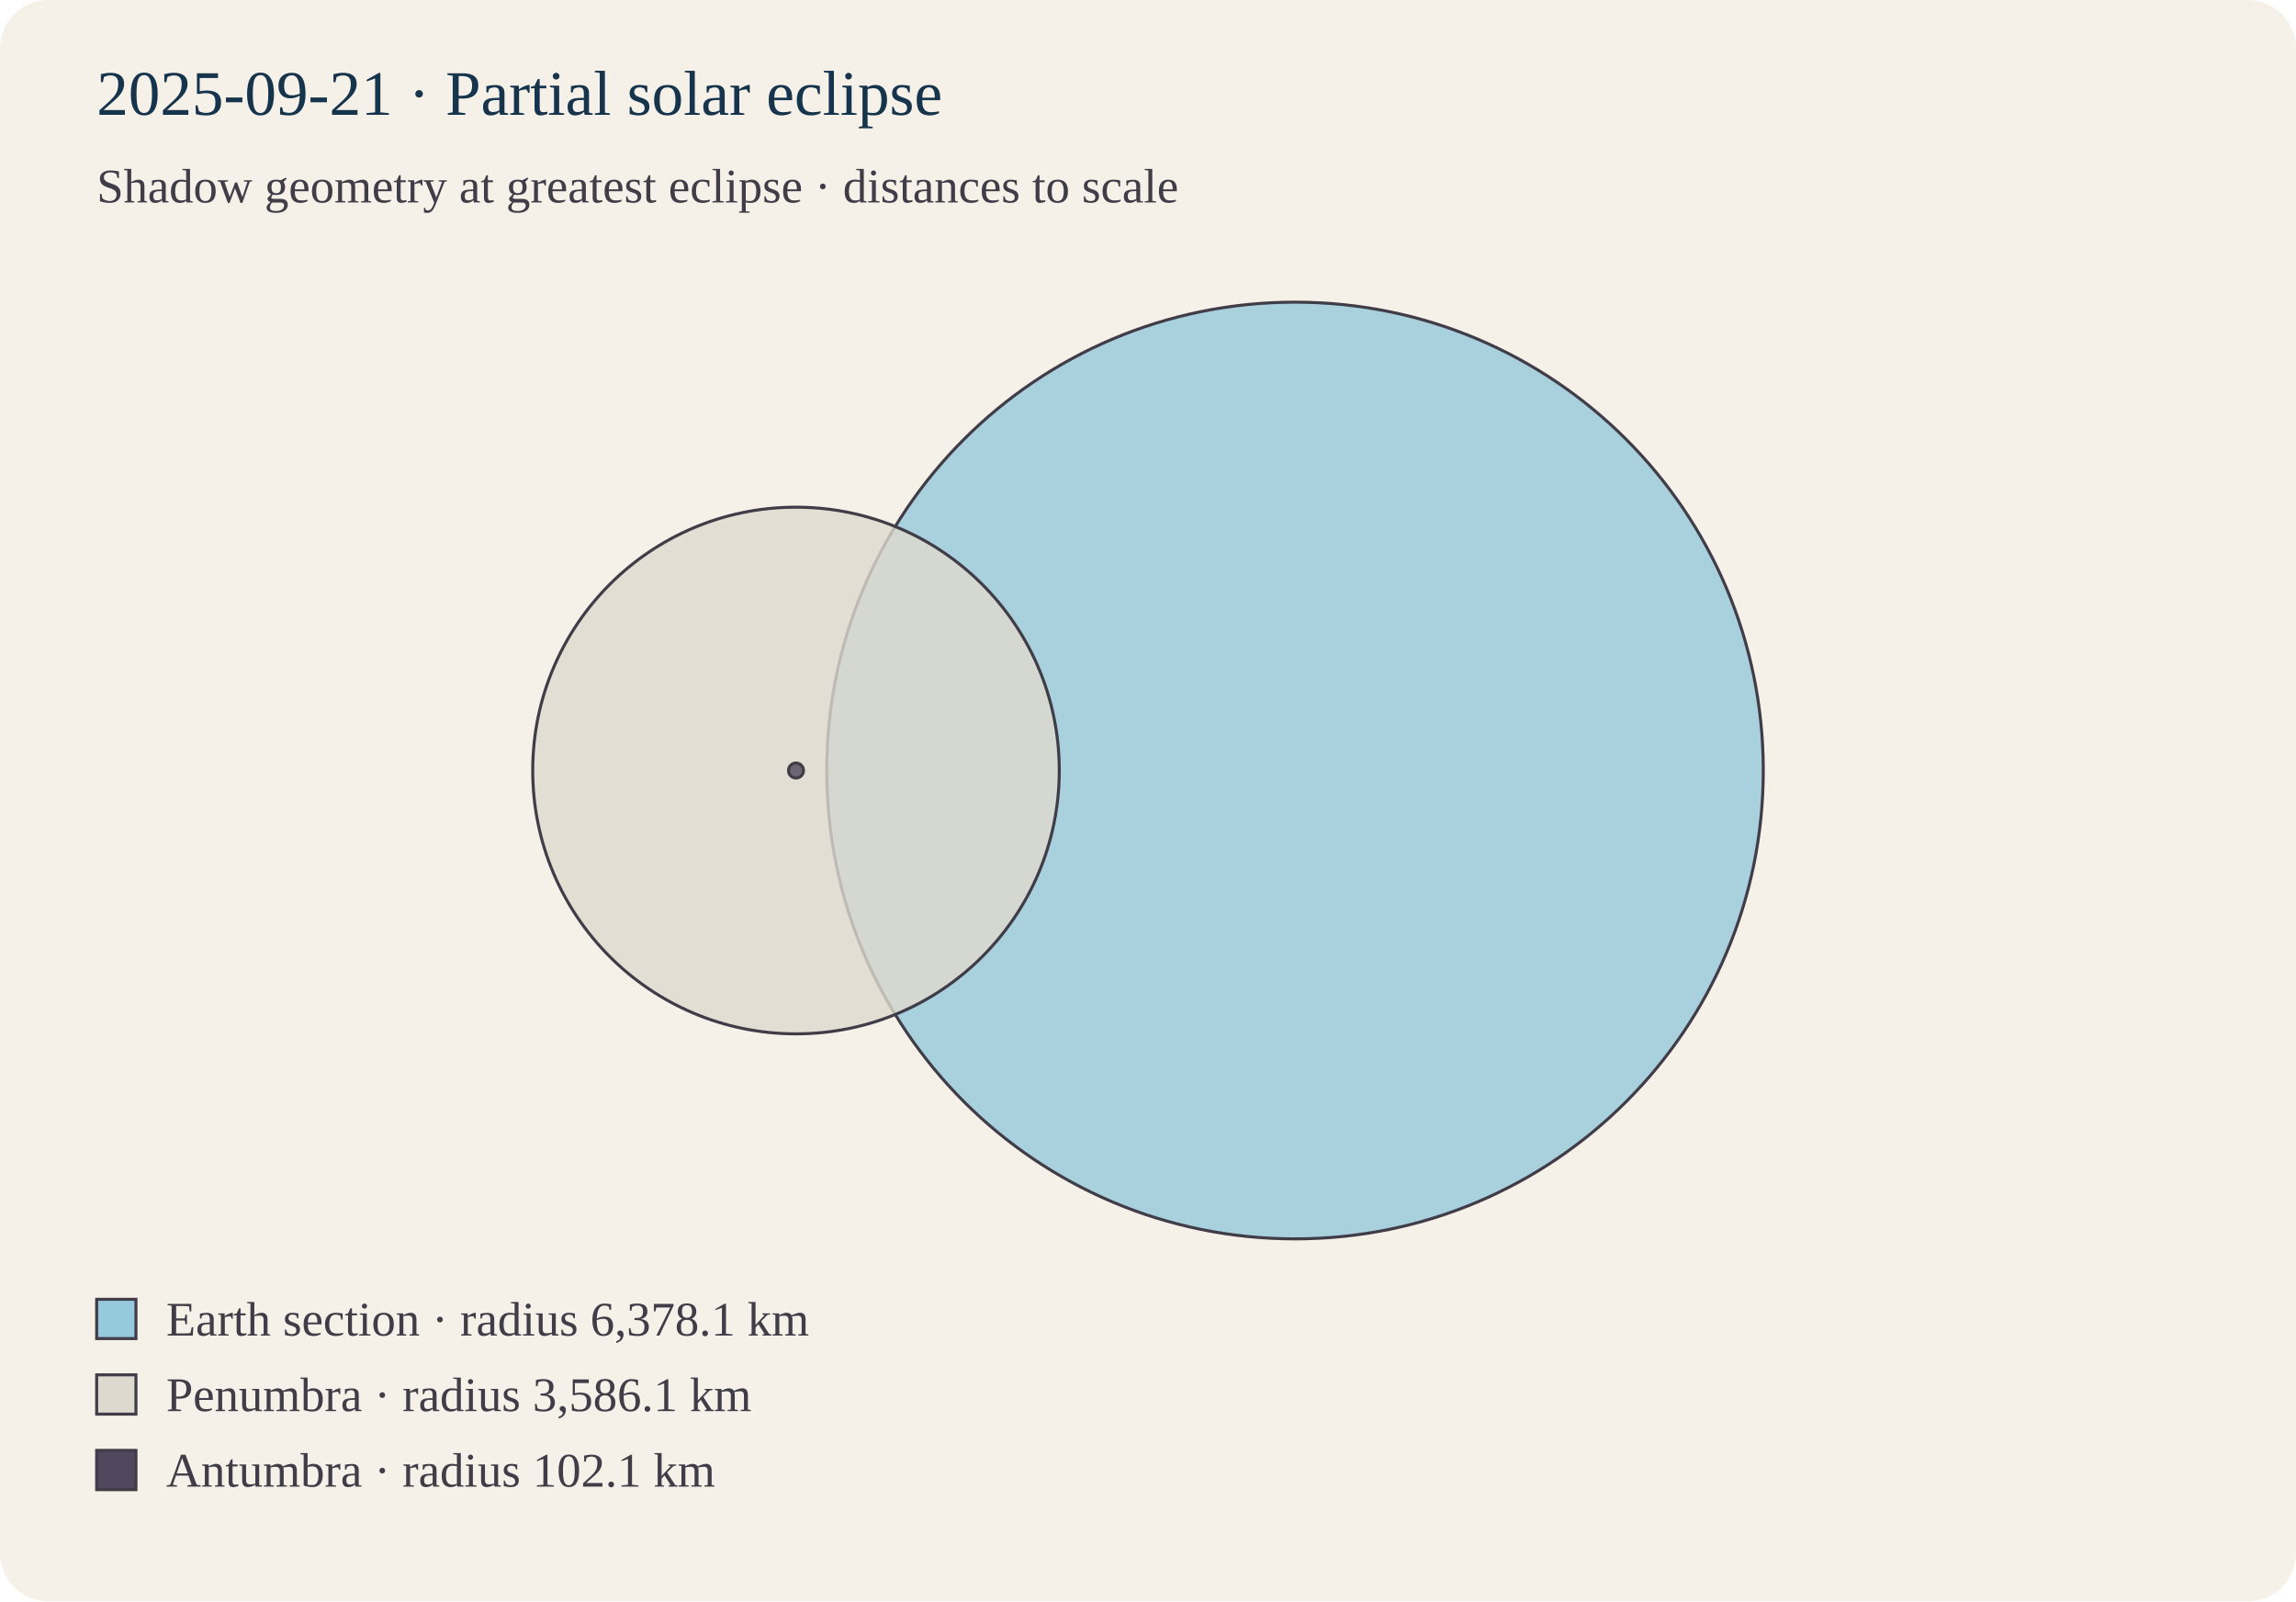
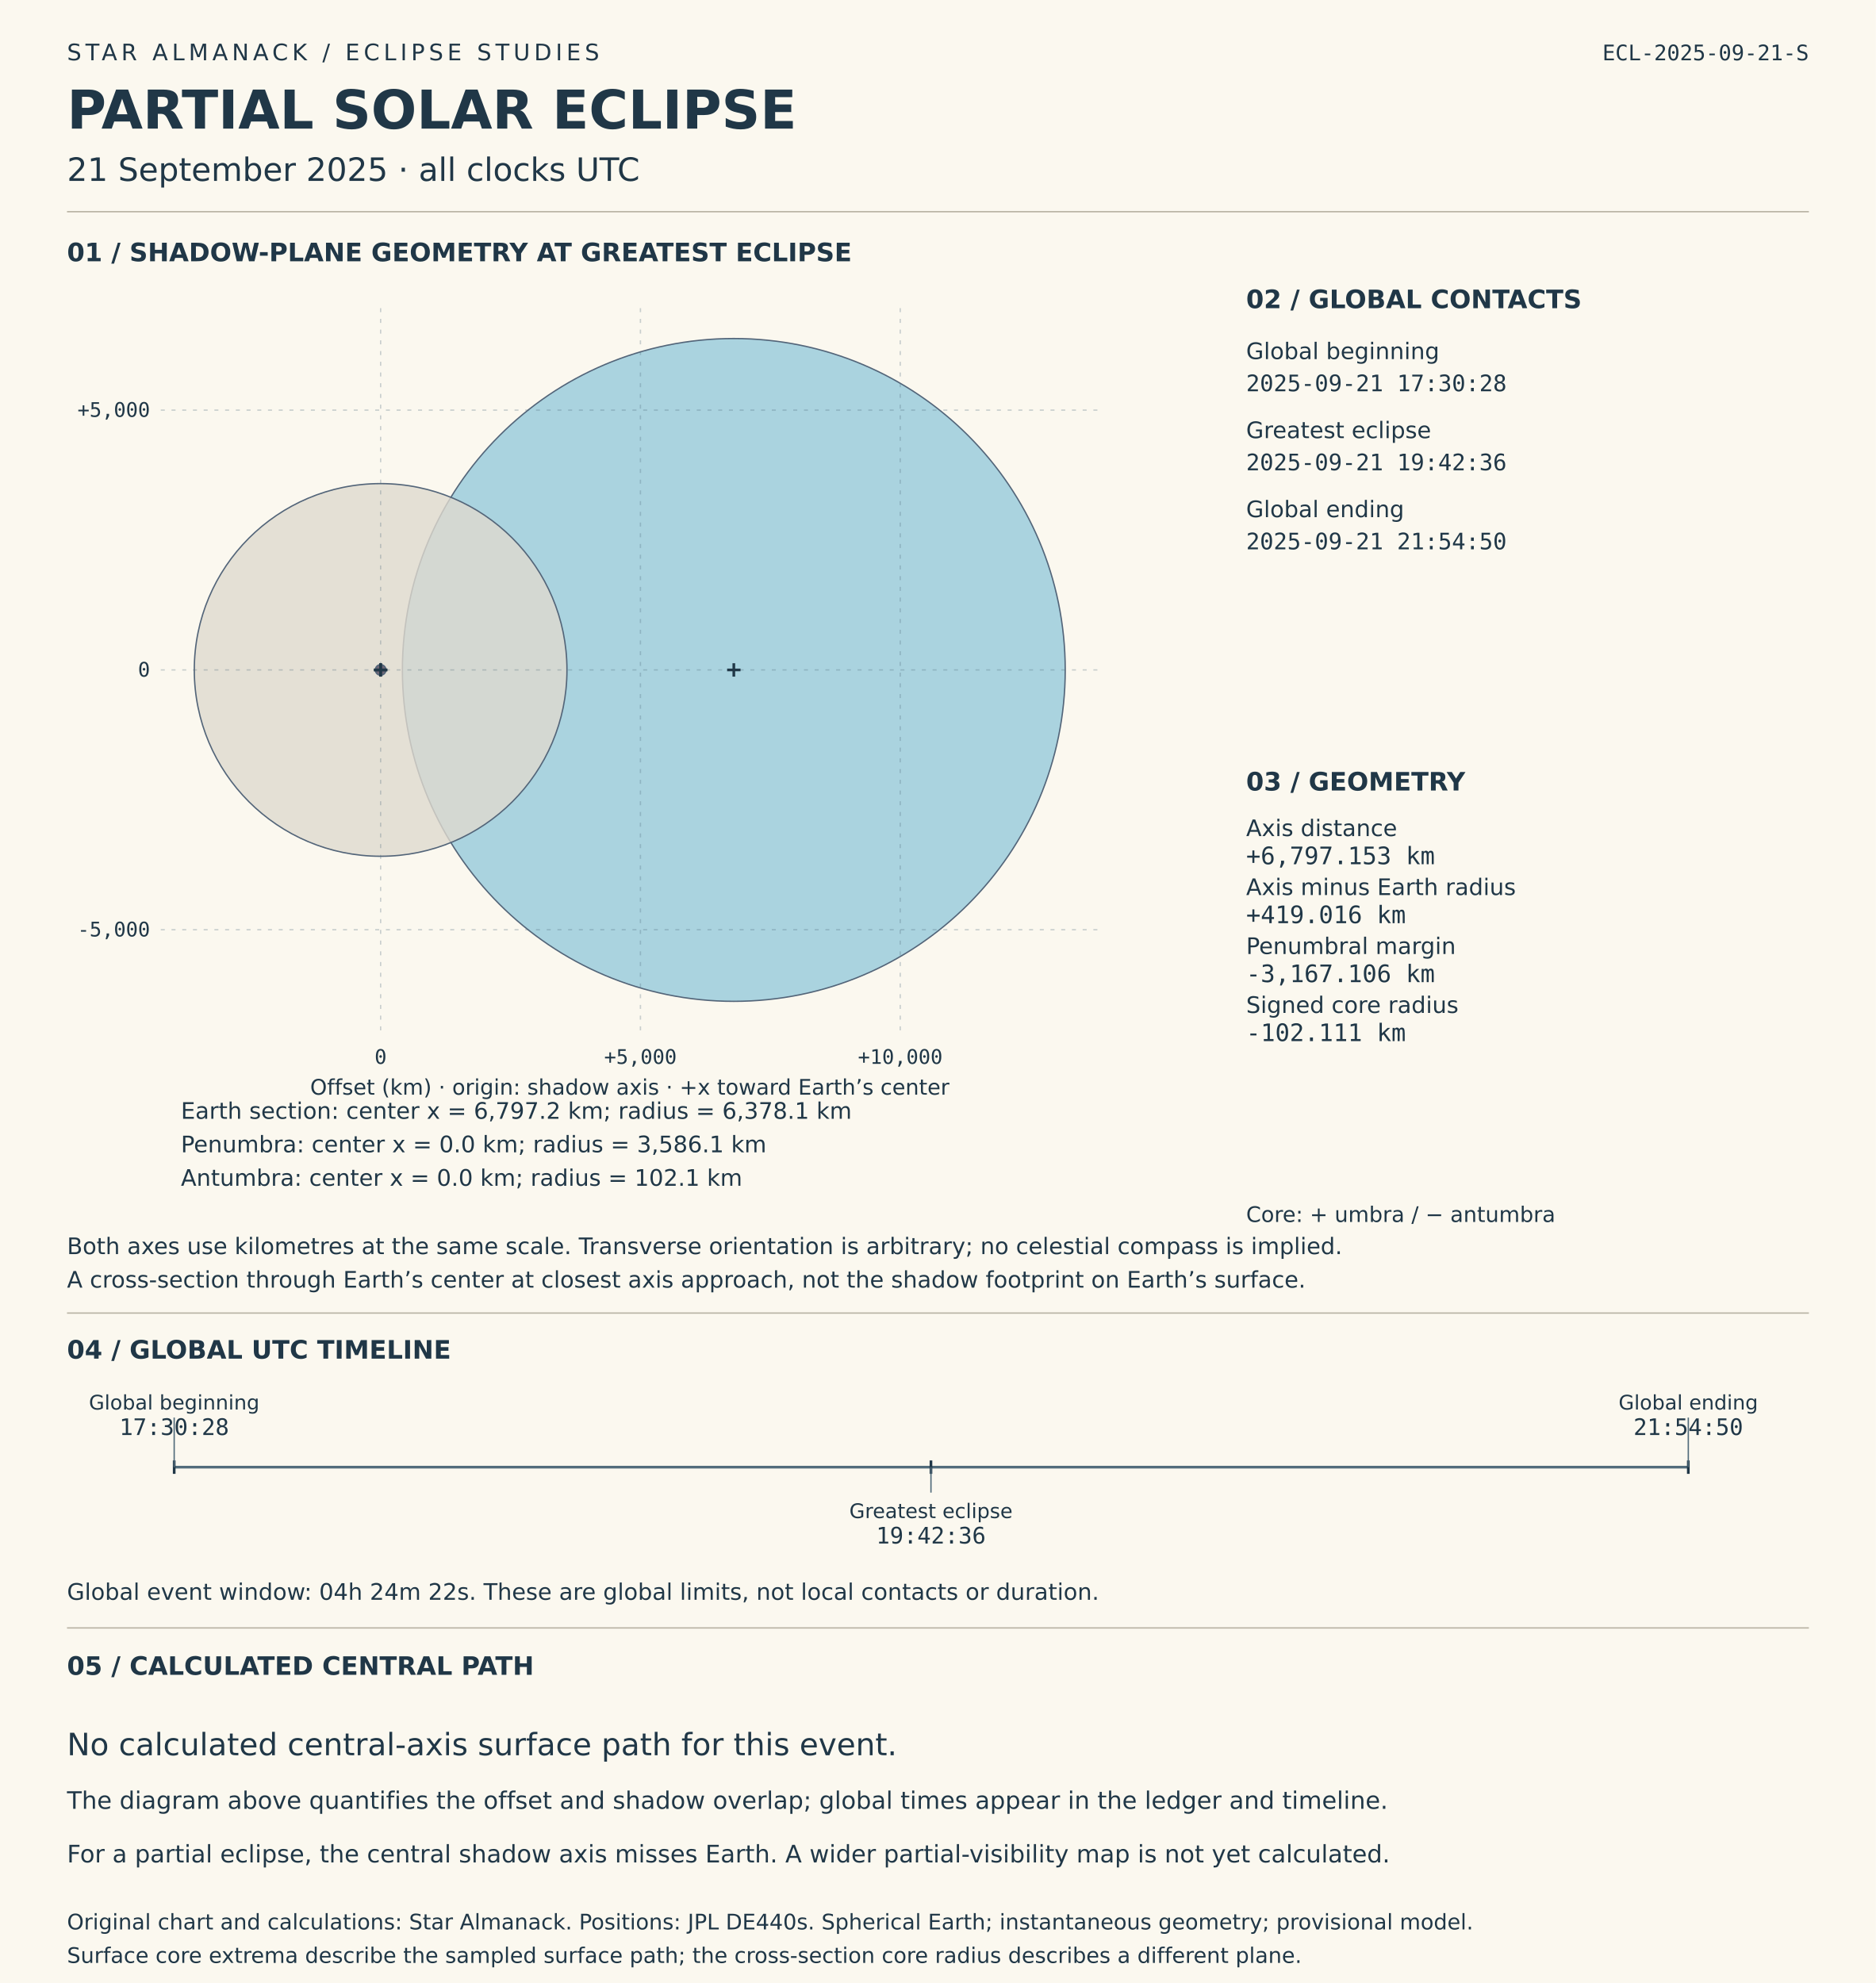
- <svg xmlns="http://www.w3.org/2000/svg" viewBox="0 0 760 530" role="img" aria-labelledby="art-title art-desc">
-   <rect width="760" height="530" rx="16" fill="#f5f1e8" />
-   <text x="32" y="38" font-size="21" fill="#17344d">2025-09-21 · Partial solar eclipse</text>
-   <text x="32" y="67" font-size="16" fill="#403d48">Shadow geometry at greatest eclipse · distances to scale</text>
-   <circle data-label="Earth section" cx="428.666" cy="255" r="155" fill="#96c9db" fill-opacity="0.8" stroke="#403d48" />
-   <circle data-label="Penumbra" cx="263.483" cy="255" r="87.149" fill="#ded9ce" fill-opacity="0.8" stroke="#403d48" />
-   <circle data-label="Antumbra" cx="263.483" cy="255" r="2.482" fill="#51485d" fill-opacity="0.8" stroke="#403d48" />
-   <rect x="32" y="430" width="13" height="13" fill="#96c9db" stroke="#403d48" />
-   <text x="55" y="442" font-size="16" fill="#403d48">Earth section · radius 6,378.1 km</text>
-   <rect x="32" y="455" width="13" height="13" fill="#ded9ce" stroke="#403d48" />
-   <text x="55" y="467" font-size="16" fill="#403d48">Penumbra · radius 3,586.1 km</text>
-   <rect x="32" y="480" width="13" height="13" fill="#51485d" stroke="#403d48" />
-   <text x="55" y="492" font-size="16" fill="#403d48">Antumbra · radius 102.1 km</text>
+ <svg xmlns="http://www.w3.org/2000/svg" viewBox="0 0 1400 1480" role="img" aria-labelledby="solar-title solar-desc">
+   <rect width="1400" height="1480" fill="#fbf8ef" />
+   <style>text{font-family:DejaVu Sans,sans-serif;fill:#203747}.mono{font-family:DejaVu Sans Mono,monospace;font-variant-numeric:tabular-nums}</style>
+   <text x="50" y="45" font-size="17" letter-spacing="3">STAR ALMANACK  /  ECLIPSE STUDIES</text>
+   <text x="50" y="96" font-size="40" font-weight="bold">PARTIAL SOLAR ECLIPSE</text>
+   <text x="50" y="135" font-size="24">21 September 2025  ·  all clocks UTC</text>
+   <text x="1350" y="45" font-size="16" text-anchor="end" class="mono">ECL-2025-09-21-S</text>
+   <line x1="50" y1="158" x2="1350" y2="158" stroke="#b8b3a4" />
+   <text x="50" y="195" font-size="19" font-weight="bold">01  /  SHADOW-PLANE GEOMETRY AT GREATEST ECLIPSE</text>
+   <circle data-label="Earth section" cx="547.659" cy="500.0" r="247.341" fill="#96c9db" fill-opacity=".8" stroke="#536579" />
+   <circle data-label="Penumbra" cx="284.068" cy="500.0" r="139.068" fill="#ded9ce" fill-opacity=".8" stroke="#536579" />
+   <circle data-label="Antumbra" cx="284.068" cy="500.0" r="3.96" fill="#51485d" fill-opacity=".8" stroke="#536579" />
+   <g id="shadow-coordinate-grid">
+     <line x1="284.068" y1="230" x2="284.068" y2="770" stroke="#526c7b" stroke-opacity=".3" stroke-dasharray="3 5" />
+     <text x="284.068" y="794" font-size="15" text-anchor="middle" class="mono">0</text>
+     <line x1="477.966" y1="230" x2="477.966" y2="770" stroke="#526c7b" stroke-opacity=".3" stroke-dasharray="3 5" />
+     <text x="477.966" y="794" font-size="15" text-anchor="middle" class="mono">+5,000</text>
+     <line x1="671.864" y1="230" x2="671.864" y2="770" stroke="#526c7b" stroke-opacity=".3" stroke-dasharray="3 5" />
+     <text x="671.864" y="794" font-size="15" text-anchor="middle" class="mono">+10,000</text>
+     <line x1="120" y1="693.898" x2="820" y2="693.898" stroke="#526c7b" stroke-opacity=".3" stroke-dasharray="3 5" />
+     <text x="112" y="698.898" font-size="15" text-anchor="end" class="mono">-5,000</text>
+     <line x1="120" y1="500.0" x2="820" y2="500.0" stroke="#526c7b" stroke-opacity=".3" stroke-dasharray="3 5" />
+     <text x="112" y="505.0" font-size="15" text-anchor="end" class="mono">0</text>
+     <line x1="120" y1="306.102" x2="820" y2="306.102" stroke="#526c7b" stroke-opacity=".3" stroke-dasharray="3 5" />
+     <text x="112" y="311.102" font-size="15" text-anchor="end" class="mono">+5,000</text>
+   </g>
+   <line x1="542.659" y1="500.0" x2="552.659" y2="500.0" stroke="#203747" stroke-width="2" />
+   <line x1="547.659" y1="495.0" x2="547.659" y2="505.0" stroke="#203747" stroke-width="2" />
+   <text x="135" y="835" font-size="17">Earth section: center x = 6,797.2 km; radius = 6,378.1 km</text>
+   <line x1="279.068" y1="500.0" x2="289.068" y2="500.0" stroke="#203747" stroke-width="2" />
+   <line x1="284.068" y1="495.0" x2="284.068" y2="505.0" stroke="#203747" stroke-width="2" />
+   <text x="135" y="860" font-size="17">Penumbra: center x = 0.0 km; radius = 3,586.1 km</text>
+   <line x1="279.068" y1="500.0" x2="289.068" y2="500.0" stroke="#203747" stroke-width="2" />
+   <line x1="284.068" y1="495.0" x2="284.068" y2="505.0" stroke="#203747" stroke-width="2" />
+   <text x="135" y="885" font-size="17">Antumbra: center x = 0.0 km; radius = 102.1 km</text>
+   <text x="470" y="817" font-size="16" text-anchor="middle">Offset (km) · origin: shadow axis · +x toward Earth’s center</text>
+   <text x="50" y="936" font-size="17">Both axes use kilometres at the same scale. Transverse orientation is arbitrary; no celestial compass is implied.</text>
+   <text x="50" y="961" font-size="17">A cross-section through Earth’s center at closest axis approach, not the shadow footprint on Earth’s surface.</text>
+   <text x="930" y="230" font-size="19" font-weight="bold">02  /  GLOBAL CONTACTS</text>
+   <text x="930" y="268" font-size="17">Global beginning</text>
+   <text x="930" y="292" font-size="17" class="mono">2025-09-21  17:30:28</text>
+   <text x="930" y="327" font-size="17">Greatest eclipse</text>
+   <text x="930" y="351" font-size="17" class="mono">2025-09-21  19:42:36</text>
+   <text x="930" y="386" font-size="17">Global ending</text>
+   <text x="930" y="410" font-size="17" class="mono">2025-09-21  21:54:50</text>
+   <text x="930" y="590" font-size="19" font-weight="bold">03  /  GEOMETRY</text>
+   <text x="930" y="624" font-size="17">Axis distance</text>
+   <text x="930" y="645" font-size="18" class="mono">+6,797.153 km</text>
+   <text x="930" y="668" font-size="17">Axis minus Earth radius</text>
+   <text x="930" y="689" font-size="18" class="mono">+419.016 km</text>
+   <text x="930" y="712" font-size="17">Penumbral margin</text>
+   <text x="930" y="733" font-size="18" class="mono">-3,167.106 km</text>
+   <text x="930" y="756" font-size="17">Signed core radius</text>
+   <text x="930" y="777" font-size="18" class="mono">-102.111 km</text>
+   <text x="930" y="912" font-size="16">Core: + umbra / − antumbra</text>
+   <line x1="50" y1="980" x2="1350" y2="980" stroke="#b8b3a4" />
+   <text x="50" y="1014" font-size="19" font-weight="bold">04  /  GLOBAL UTC TIMELINE</text>
+   <line x1="130" y1="1095" x2="1260" y2="1095" stroke="#526c7b" stroke-width="2" />
+   <line x1="130.0" y1="1090" x2="130.0" y2="1100" stroke="#203747" stroke-width="2" />
+   <line x1="130.0" y1="1095" x2="130.0" y2="1058" stroke="#526c7b" />
+   <text x="130.0" y="1052" font-size="15" text-anchor="middle">Global beginning</text>
+   <text x="130.0" y="1071" font-size="17" text-anchor="middle" class="mono">17:30:28</text>
+   <line x1="694.786" y1="1090" x2="694.786" y2="1100" stroke="#203747" stroke-width="2" />
+   <line x1="694.786" y1="1095" x2="694.786" y2="1114" stroke="#526c7b" />
+   <text x="694.786" y="1133" font-size="15" text-anchor="middle">Greatest eclipse</text>
+   <text x="694.786" y="1152" font-size="17" text-anchor="middle" class="mono">19:42:36</text>
+   <line x1="1260.0" y1="1090" x2="1260.0" y2="1100" stroke="#203747" stroke-width="2" />
+   <line x1="1260.0" y1="1095" x2="1260.0" y2="1058" stroke="#526c7b" />
+   <text x="1260.0" y="1052" font-size="15" text-anchor="middle">Global ending</text>
+   <text x="1260.0" y="1071" font-size="17" text-anchor="middle" class="mono">21:54:50</text>
+   <text x="50" y="1194" font-size="17">Global event window: 04h 24m 22s. These are global limits, not local contacts or duration.</text>
+   <line x1="50" y1="1215" x2="1350" y2="1215" stroke="#b8b3a4" />
+   <text x="50" y="1250" font-size="19" font-weight="bold">05  /  CALCULATED CENTRAL PATH</text>
+   <text x="50" y="1310" font-size="23">No calculated central-axis surface path for this event.</text>
+   <text x="50" y="1350" font-size="18">The diagram above quantifies the offset and shadow overlap; global times appear in the ledger and timeline.</text>
+   <text x="50" y="1390" font-size="18">For a partial eclipse, the central shadow axis misses Earth. A wider partial-visibility map is not yet calculated.</text>
+   <text x="50" y="1440" font-size="16">Original chart and calculations: Star Almanack. Positions: JPL DE440s. Spherical Earth; instantaneous geometry; provisional model.</text>
+   <text x="50" y="1465" font-size="16">Surface core extrema describe the sampled surface path; the cross-section core radius describes a different plane.</text>
</svg>
